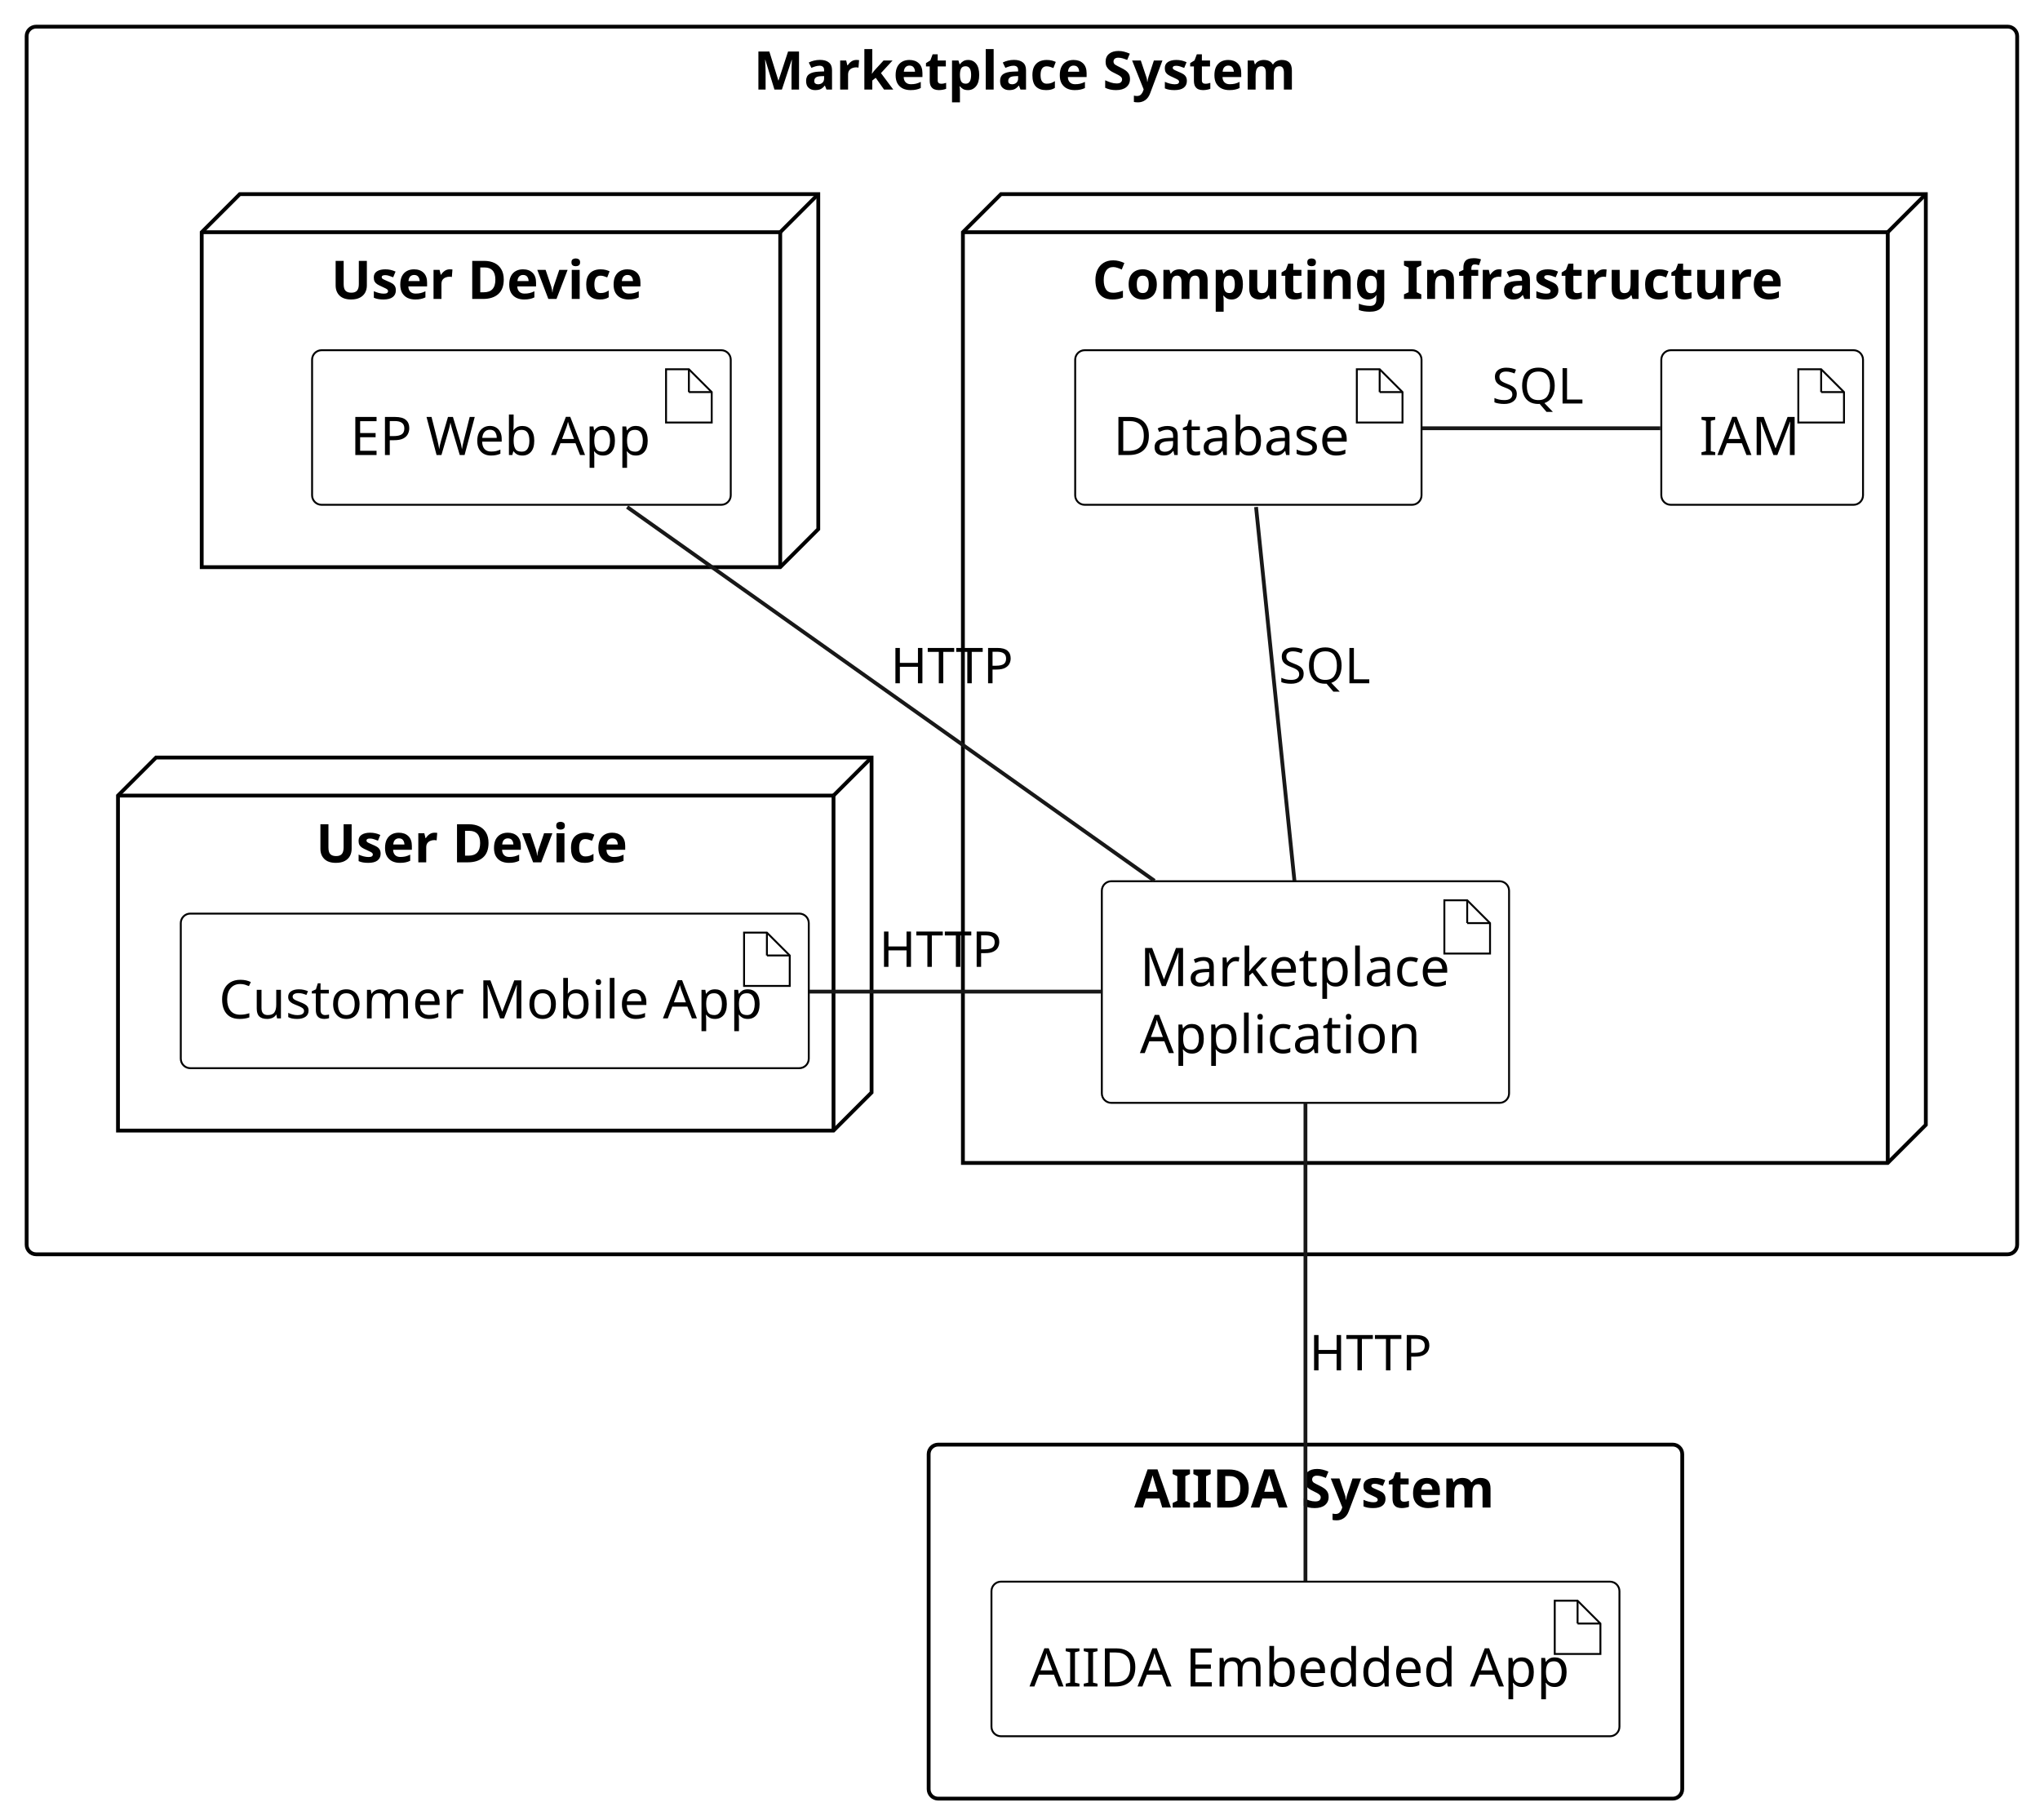
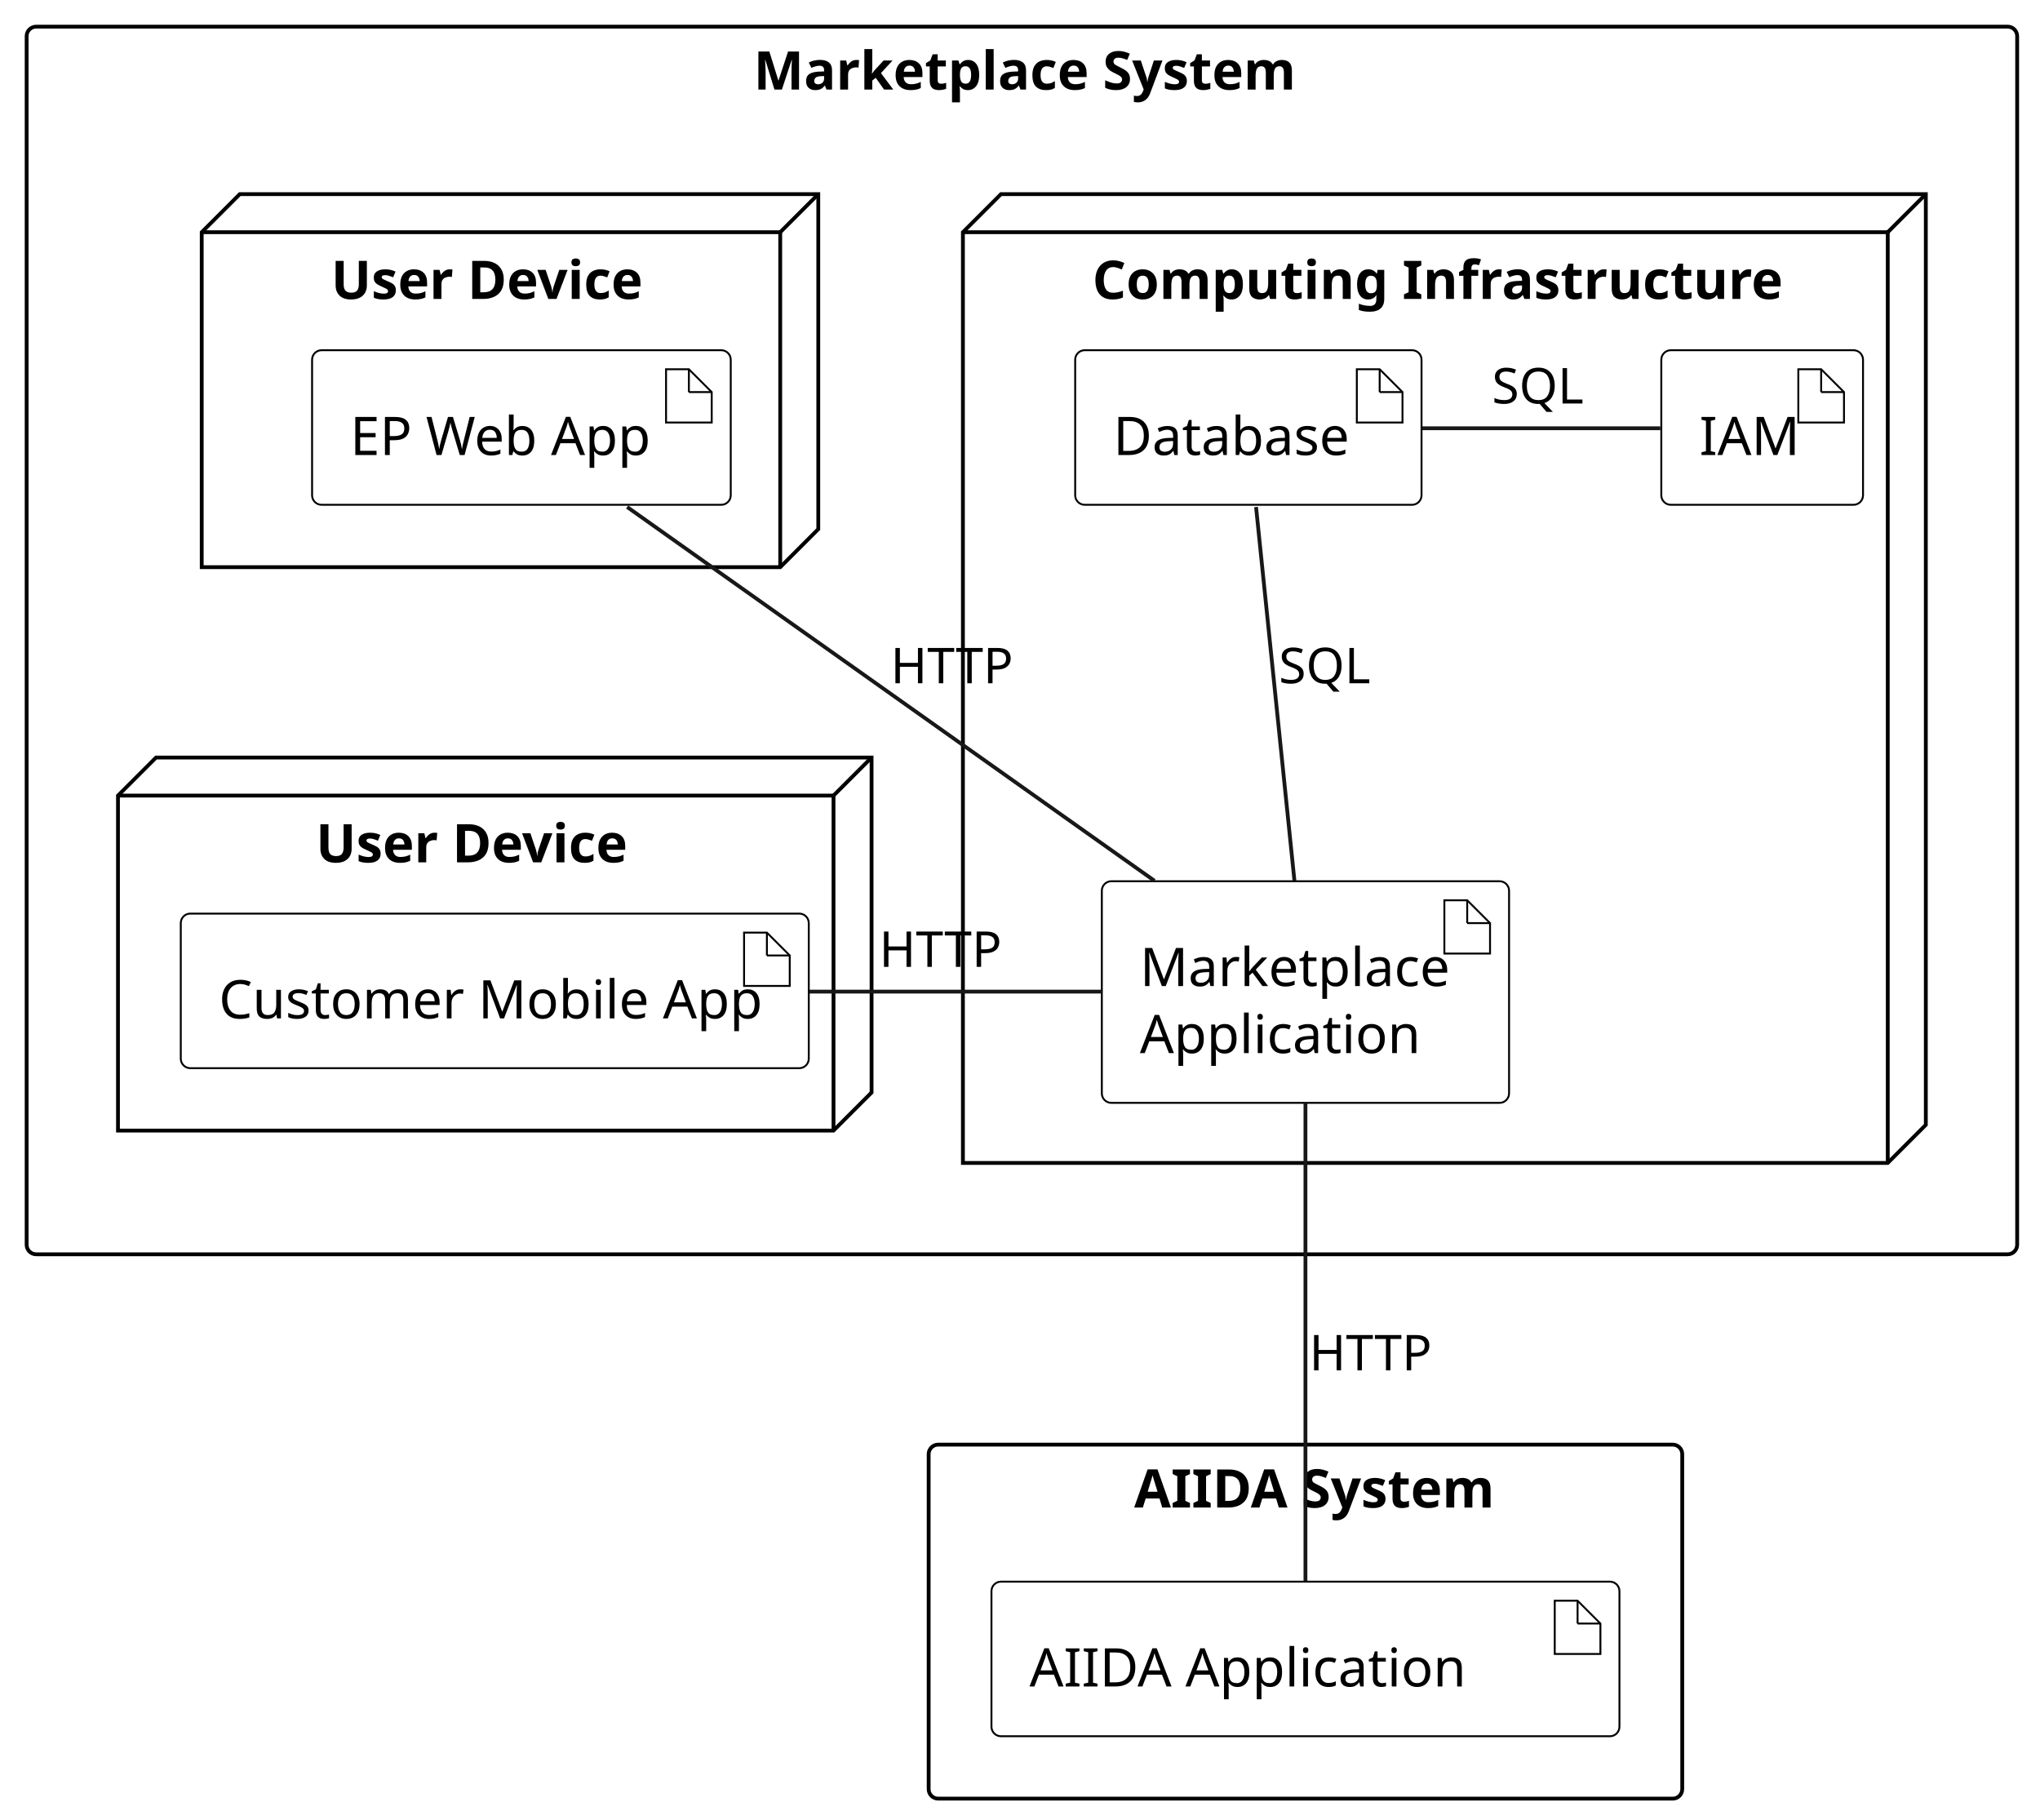
<svg xmlns="http://www.w3.org/2000/svg" contentStyleType="text/css" height="478px" preserveAspectRatio="none" style="width:536px;height:478px;background:#FFFFFF;" version="1.1" viewBox="0 0 536 478" width="536px" zoomAndPan="magnify">
  <defs />
  <g>
    <g id="cluster_Marketplace System">
      <rect fill="none" height="322.5" rx="2.5" ry="2.5" style="stroke:#000000;stroke-width:1.0;" width="523" x="7" y="7" />
      <text fill="#000000" font-family="sans-serif" font-size="14" font-weight="bold" lengthAdjust="spacing" textLength="141" x="198" y="23.533">Marketplace System</text>
    </g>
    <g id="cluster_local">
      <polygon fill="none" points="253,61,263,51,506,51,506,295.5,496,305.5,253,305.5,253,61" style="stroke:#000000;stroke-width:1.0;" />
      <line style="stroke:#000000;stroke-width:1.0;" x1="496" x2="506" y1="61" y2="51" />
      <line style="stroke:#000000;stroke-width:1.0;" x1="253" x2="496" y1="61" y2="61" />
      <line style="stroke:#000000;stroke-width:1.0;" x1="496" x2="496" y1="61" y2="305.5" />
      <text fill="#000000" font-family="sans-serif" font-size="14" font-weight="bold" lengthAdjust="spacing" textLength="177" x="287" y="78.533">Computing Infrastructure</text>
    </g>
    <g id="cluster_cust">
      <polygon fill="none" points="31,209,41,199,229,199,229,287,219,297,31,297,31,209" style="stroke:#000000;stroke-width:1.0;" />
      <line style="stroke:#000000;stroke-width:1.0;" x1="219" x2="229" y1="209" y2="199" />
      <line style="stroke:#000000;stroke-width:1.0;" x1="31" x2="219" y1="209" y2="209" />
      <line style="stroke:#000000;stroke-width:1.0;" x1="219" x2="219" y1="209" y2="297" />
      <text fill="#000000" font-family="sans-serif" font-size="14" font-weight="bold" lengthAdjust="spacing" textLength="86" x="83" y="226.533">User Device</text>
    </g>
    <g id="cluster_elpa">
      <polygon fill="none" points="53,61,63,51,215,51,215,139,205,149,53,149,53,61" style="stroke:#000000;stroke-width:1.0;" />
      <line style="stroke:#000000;stroke-width:1.0;" x1="205" x2="215" y1="61" y2="51" />
      <line style="stroke:#000000;stroke-width:1.0;" x1="53" x2="205" y1="61" y2="61" />
      <line style="stroke:#000000;stroke-width:1.0;" x1="205" x2="205" y1="61" y2="149" />
      <text fill="#000000" font-family="sans-serif" font-size="14" font-weight="bold" lengthAdjust="spacing" textLength="86" x="87" y="78.533">User Device</text>
    </g>
    <g id="cluster_AIIDA System">
      <rect fill="none" height="93" rx="2.5" ry="2.5" style="stroke:#000000;stroke-width:1.0;" width="198" x="244" y="379.5" />
      <text fill="#000000" font-family="sans-serif" font-size="14" font-weight="bold" lengthAdjust="spacing" textLength="90" x="298" y="396.033">AIIDA System</text>
    </g>
    <g id="elem_marketplace">
      <rect fill="none" height="58.219" rx="2.5" ry="2.5" style="stroke:#000000;stroke-width:0.5;" width="107" x="289.5" y="231.5" />
      <polygon fill="none" points="379.5,236.5,379.5,250.5,391.5,250.5,391.5,242.5,385.5,236.5,379.5,236.5" style="stroke:#000000;stroke-width:0.5;" />
      <line style="stroke:#000000;stroke-width:0.5;" x1="385.5" x2="385.5" y1="236.5" y2="242.5" />
      <line style="stroke:#000000;stroke-width:0.5;" x1="391.5" x2="385.5" y1="242.5" y2="242.5" />
      <text fill="#000000" font-family="sans-serif" font-size="14" lengthAdjust="spacing" textLength="77" x="299.5" y="259.033">Marketplace</text>
      <text fill="#000000" font-family="sans-serif" font-size="14" lengthAdjust="spacing" textLength="69" x="299.5" y="276.643">Application</text>
    </g>
    <g id="elem_database">
      <rect fill="none" height="40.609" rx="2.5" ry="2.5" style="stroke:#000000;stroke-width:0.5;" width="91" x="282.5" y="92" />
      <polygon fill="none" points="356.5,97,356.5,111,368.5,111,368.5,103,362.5,97,356.5,97" style="stroke:#000000;stroke-width:0.5;" />
      <line style="stroke:#000000;stroke-width:0.5;" x1="362.5" x2="362.5" y1="97" y2="103" />
      <line style="stroke:#000000;stroke-width:0.5;" x1="368.5" x2="362.5" y1="103" y2="103" />
      <text fill="#000000" font-family="sans-serif" font-size="14" lengthAdjust="spacing" textLength="61" x="292.5" y="119.533">Database</text>
    </g>
    <g id="elem_iam">
      <rect fill="none" height="40.609" rx="2.5" ry="2.5" style="stroke:#000000;stroke-width:0.5;" width="53" x="436.5" y="92" />
      <polygon fill="none" points="472.5,97,472.5,111,484.5,111,484.5,103,478.5,97,472.5,97" style="stroke:#000000;stroke-width:0.5;" />
      <line style="stroke:#000000;stroke-width:0.5;" x1="478.5" x2="478.5" y1="97" y2="103" />
      <line style="stroke:#000000;stroke-width:0.5;" x1="484.5" x2="478.5" y1="103" y2="103" />
      <text fill="#000000" font-family="sans-serif" font-size="14" lengthAdjust="spacing" textLength="23" x="446.5" y="119.533">IAM</text>
    </g>
    <g id="elem_customer">
      <rect fill="none" height="40.609" rx="2.5" ry="2.5" style="stroke:#000000;stroke-width:0.5;" width="165" x="47.5" y="240" />
      <polygon fill="none" points="195.5,245,195.5,259,207.5,259,207.5,251,201.5,245,195.5,245" style="stroke:#000000;stroke-width:0.5;" />
      <line style="stroke:#000000;stroke-width:0.5;" x1="201.5" x2="201.5" y1="245" y2="251" />
      <line style="stroke:#000000;stroke-width:0.5;" x1="207.5" x2="201.5" y1="251" y2="251" />
      <text fill="#000000" font-family="sans-serif" font-size="14" lengthAdjust="spacing" textLength="135" x="57.5" y="267.533">Customer Mobile App</text>
    </g>
    <g id="elem_ep">
      <rect fill="none" height="40.609" rx="2.5" ry="2.5" style="stroke:#000000;stroke-width:0.5;" width="110" x="82" y="92" />
      <polygon fill="none" points="175,97,175,111,187,111,187,103,181,97,175,97" style="stroke:#000000;stroke-width:0.5;" />
      <line style="stroke:#000000;stroke-width:0.5;" x1="181" x2="181" y1="97" y2="103" />
      <line style="stroke:#000000;stroke-width:0.5;" x1="187" x2="181" y1="103" y2="103" />
      <text fill="#000000" font-family="sans-serif" font-size="14" lengthAdjust="spacing" textLength="80" x="92" y="119.533">EP Web App</text>
    </g>
    <g id="elem_aiida">
      <rect fill="none" height="40.609" rx="2.5" ry="2.5" style="stroke:#000000;stroke-width:0.5;" width="165" x="260.5" y="415.5" />
      <polygon fill="none" points="408.5,420.5,408.5,434.5,420.5,434.5,420.5,426.5,414.5,420.5,408.5,420.5" style="stroke:#000000;stroke-width:0.5;" />
      <line style="stroke:#000000;stroke-width:0.5;" x1="414.5" x2="414.5" y1="420.5" y2="426.5" />
      <line style="stroke:#000000;stroke-width:0.5;" x1="420.5" x2="414.5" y1="426.5" y2="426.5" />
-       <text fill="#000000" font-family="sans-serif" font-size="14" lengthAdjust="spacing" textLength="135" x="270.5" y="443.033">AIIDA Embedded App</text>
+       <text fill="#000000" font-family="sans-serif" font-size="14" lengthAdjust="spacing" textLength="135" x="270.5" y="443.033">AIIDA Application</text>
    </g>
    <g id="link_database_marketplace">
      <path d="M330.02,133.19 C332.62,158.49 337.15,202.56 340.11,231.38 " fill="none" id="database-marketplace" style="stroke:#181818;stroke-width:1.0;" />
      <text fill="#000000" font-family="sans-serif" font-size="13" lengthAdjust="spacing" textLength="26" x="336" y="179.495">SQL</text>
    </g>
    <g id="link_database_iam">
      <path d="M373.7,112.5 C394.51,112.5 418.41,112.5 436.25,112.5 " fill="none" id="database-iam" style="stroke:#181818;stroke-width:1.0;" />
      <text fill="#000000" font-family="sans-serif" font-size="13" lengthAdjust="spacing" textLength="26" x="392" y="105.995">SQL</text>
    </g>
    <g id="link_ep_marketplace">
      <path d="M164.78,133.19 C200.47,158.49 262.66,202.56 303.33,231.38 " fill="none" id="ep-marketplace" style="stroke:#181818;stroke-width:1.0;" />
      <text fill="#000000" font-family="sans-serif" font-size="13" lengthAdjust="spacing" textLength="32" x="234" y="179.495">HTTP</text>
    </g>
    <g id="link_customer_marketplace">
      <path d="M212.66,260.5 C238.38,260.5 266.07,260.5 289.27,260.5 " fill="none" id="customer-marketplace" style="stroke:#181818;stroke-width:1.0;" />
      <text fill="#000000" font-family="sans-serif" font-size="13" lengthAdjust="spacing" textLength="32" x="231" y="253.995">HTTP</text>
    </g>
    <g id="link_marketplace_aiida">
      <path d="M343,289.76 C343,325.1 343,384.67 343,415.38 " fill="none" id="marketplace-aiida" style="stroke:#181818;stroke-width:1.0;" />
      <text fill="#000000" font-family="sans-serif" font-size="13" lengthAdjust="spacing" textLength="32" x="344" y="359.995">HTTP</text>
    </g>
  </g>
</svg>
